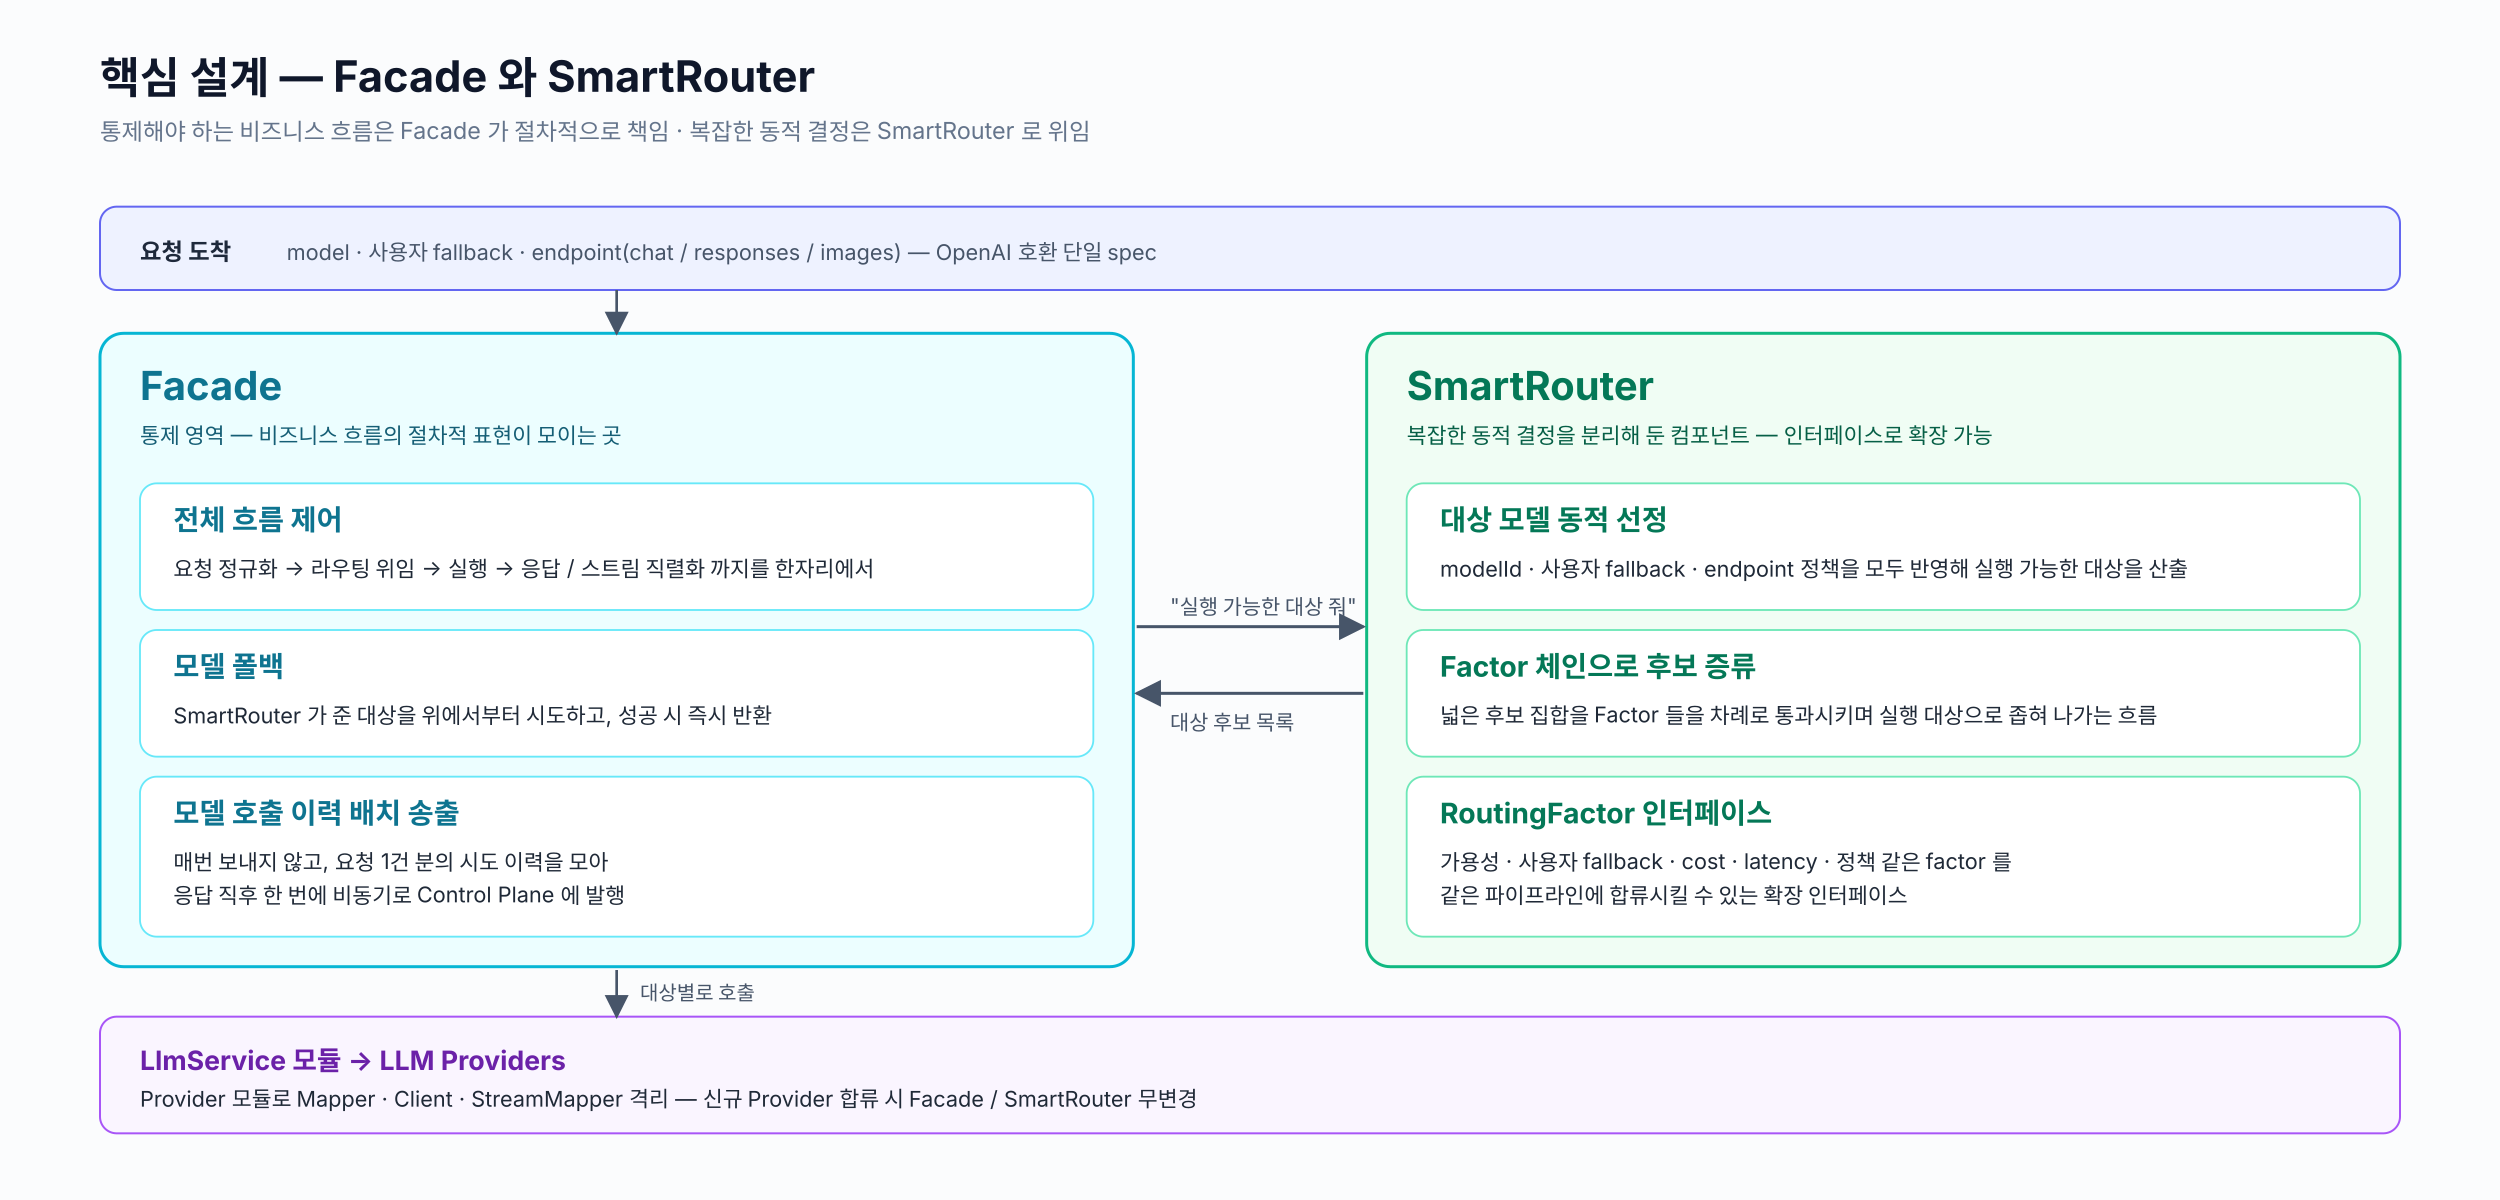
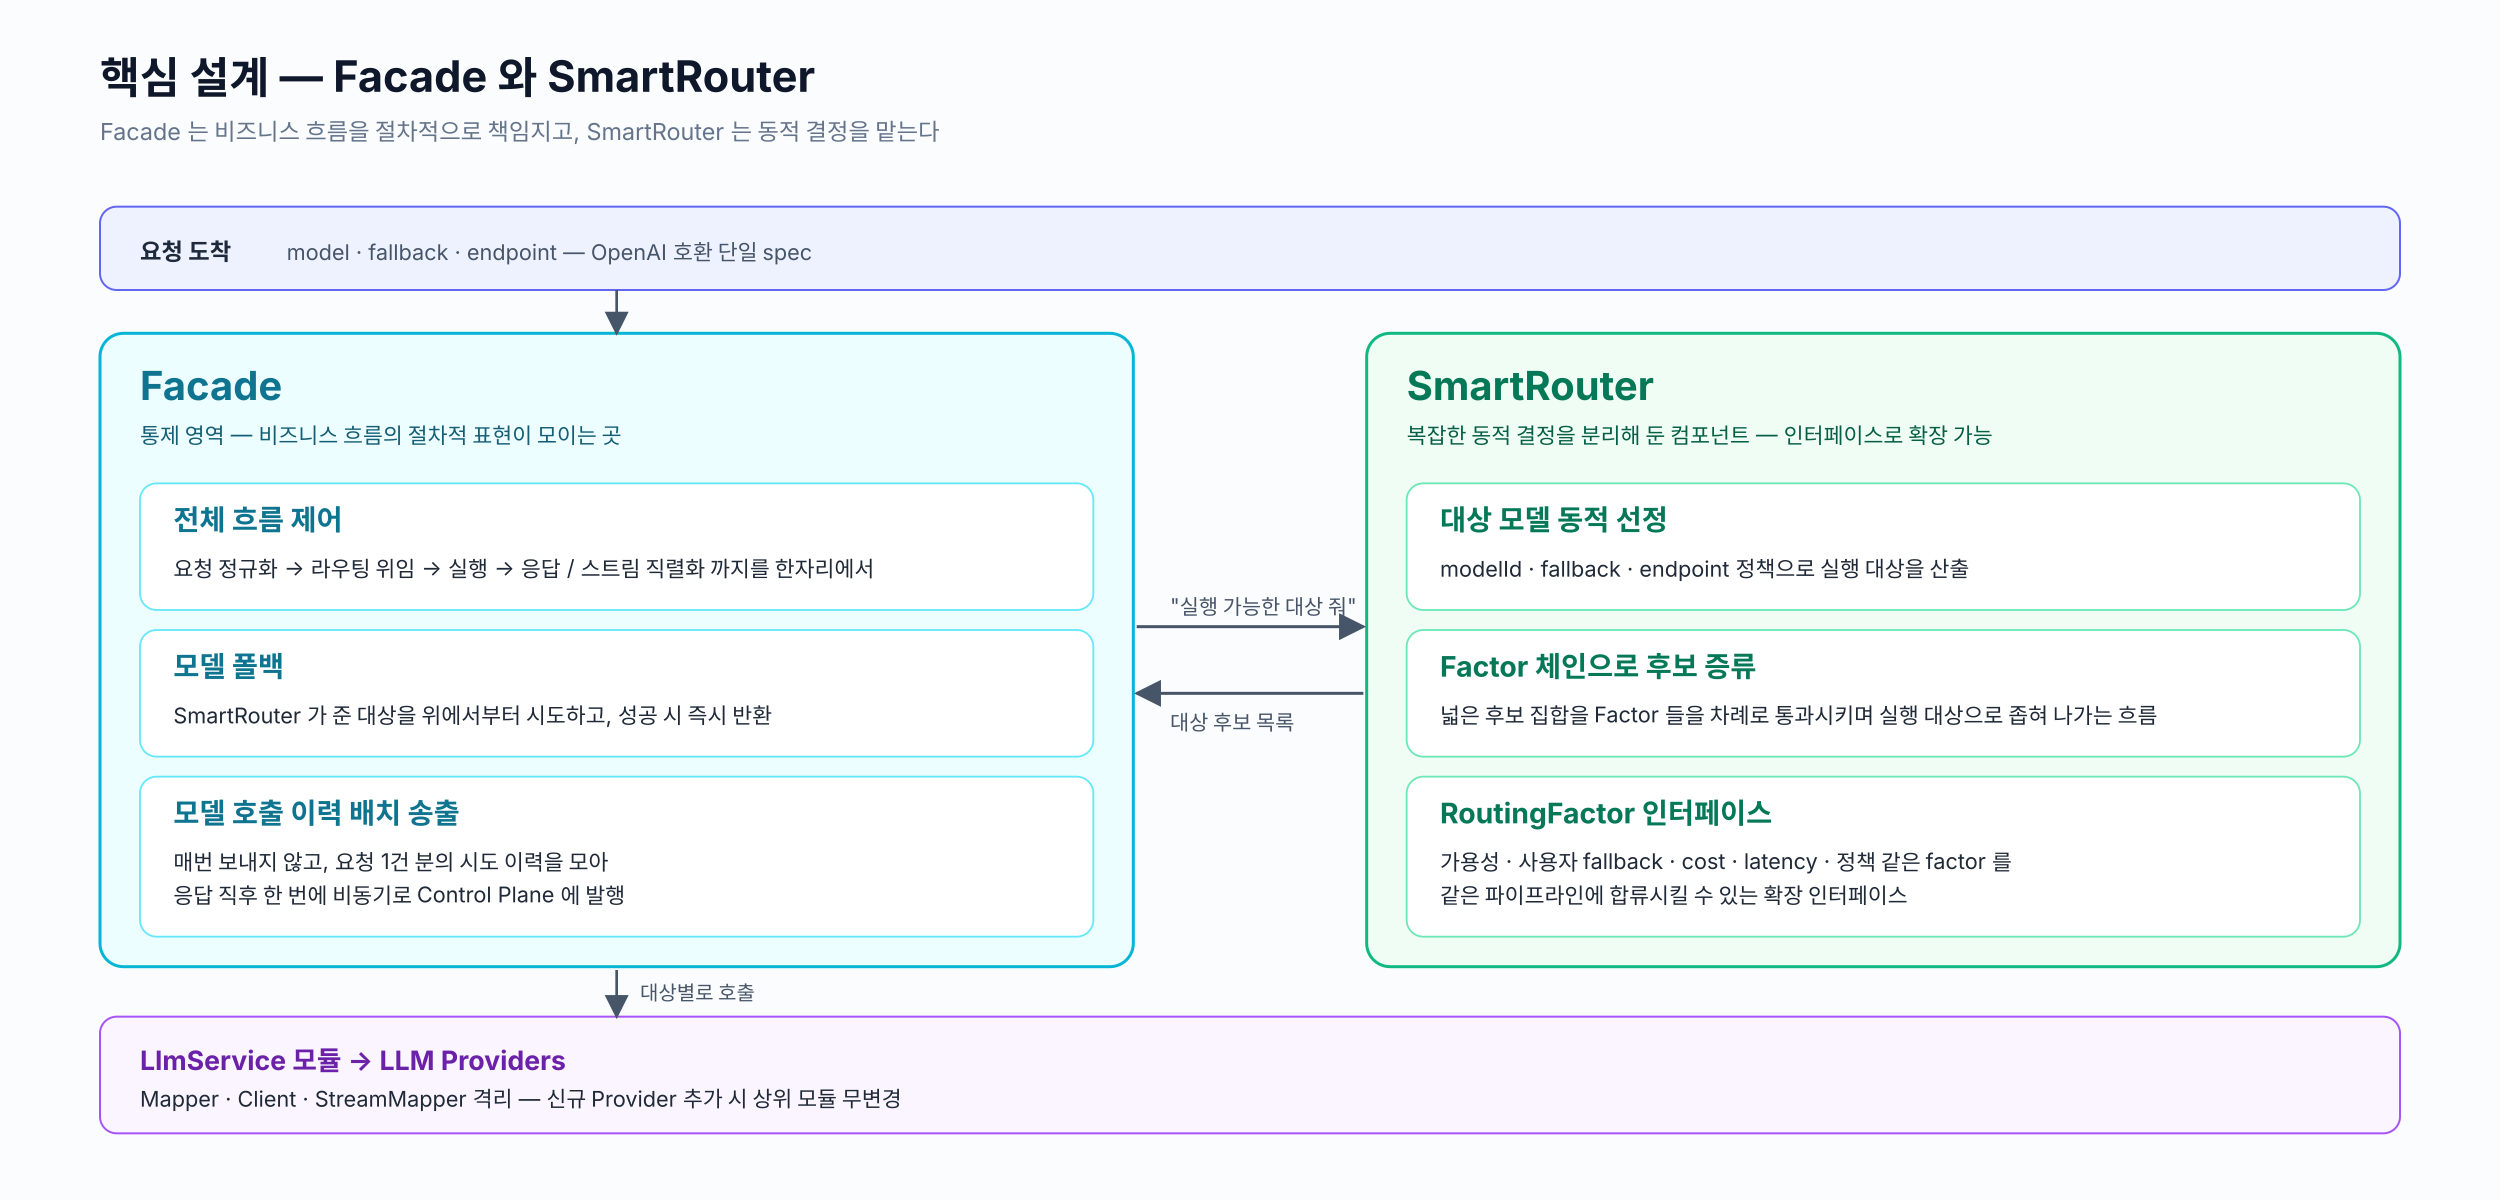
<svg xmlns="http://www.w3.org/2000/svg" viewBox="0 0 1500 720" font-family="system-ui, -apple-system, 'Apple SD Gothic Neo', 'Pretendard', sans-serif">
  <defs>
    <marker id="r-ar" viewBox="0 0 10 10" refX="9" refY="5" markerWidth="9" markerHeight="9" orient="auto-start-reverse">
      <path d="M0,0 L10,5 L0,10 z" fill="#475569" />
    </marker>
    <marker id="r-ar-rec" viewBox="0 0 10 10" refX="9" refY="5" markerWidth="9" markerHeight="9" orient="auto-start-reverse">
      <path d="M0,0 L10,5 L0,10 z" fill="#0ea5e9" />
    </marker>
  </defs>
  <rect width="1500" height="720" fill="#fbfcfd" />
  <text x="60" y="56" font-size="26" font-weight="700" fill="#0f172a">핵심 설계 — Facade 와 SmartRouter</text>
-   <text x="60" y="84" font-size="14" fill="#64748b">통제해야 하는 비즈니스 흐름은 Facade 가 절차적으로 책임 · 복잡한 동적 결정은 SmartRouter 로 위임</text>
+   <text x="60" y="84" font-size="14" fill="#64748b">Facade 는 비즈니스 흐름을 절차적으로 책임지고, SmartRouter 는 동적 결정을 맡는다</text>
  <g>
    <rect x="60" y="124" width="1380" height="50" rx="10" fill="#eef2ff" stroke="#6366f1" stroke-width="1.2" />
    <text x="84" y="156" font-size="14" font-weight="600" fill="#1e293b">요청 도착</text>
-     <text x="172" y="156" font-size="13" fill="#475569">model · 사용자 fallback · endpoint(chat / responses / images) — OpenAI 호환 단일 spec</text>
+     <text x="172" y="156" font-size="13" fill="#475569">model · fallback · endpoint — OpenAI 호환 단일 spec</text>
  </g>
  <g>
    <rect x="60" y="200" width="620" height="380" rx="14" fill="#ecfeff" stroke="#06b6d4" stroke-width="1.8" />
    <text x="84" y="240" font-size="24" font-weight="700" fill="#0e7490">Facade</text>
    <text x="84" y="266" font-size="13" fill="#155e75">통제 영역 — 비즈니스 흐름의 절차적 표현이 모이는 곳</text>
    <g>
      <rect x="84" y="290" width="572" height="76" rx="10" fill="#ffffff" stroke="#67e8f9" stroke-width="1.1" />
      <text x="104" y="318" font-size="17" font-weight="700" fill="#0e7490">전체 흐름 제어</text>
      <text x="104" y="346" font-size="13" fill="#1f2937">요청 정규화 → 라우팅 위임 → 실행 → 응답 / 스트림 직렬화 까지를 한자리에서</text>
    </g>
    <g>
      <rect x="84" y="378" width="572" height="76" rx="10" fill="#ffffff" stroke="#67e8f9" stroke-width="1.1" />
      <text x="104" y="406" font-size="17" font-weight="700" fill="#0e7490">모델 폴백</text>
      <text x="104" y="434" font-size="13" fill="#1f2937">SmartRouter 가 준 대상을 위에서부터 시도하고, 성공 시 즉시 반환</text>
    </g>
    <g>
      <rect x="84" y="466" width="572" height="96" rx="10" fill="#ffffff" stroke="#67e8f9" stroke-width="1.1" />
      <text x="104" y="494" font-size="17" font-weight="700" fill="#0e7490">모델 호출 이력 배치 송출</text>
      <text x="104" y="522" font-size="13" fill="#1f2937">매번 보내지 않고, 요청 1건 분의 시도 이력을 모아</text>
      <text x="104" y="542" font-size="13" fill="#1f2937">응답 직후 한 번에 비동기로 Control Plane 에 발행</text>
    </g>
  </g>
  <g>
    <rect x="820" y="200" width="620" height="380" rx="14" fill="#f0fdf4" stroke="#10b981" stroke-width="1.8" />
    <text x="844" y="240" font-size="24" font-weight="700" fill="#047857">SmartRouter</text>
    <text x="844" y="266" font-size="13" fill="#065f46">복잡한 동적 결정을 분리해 둔 컴포넌트 — 인터페이스로 확장 가능</text>
    <g>
      <rect x="844" y="290" width="572" height="76" rx="10" fill="#ffffff" stroke="#6ee7b7" stroke-width="1.1" />
      <text x="864" y="318" font-size="17" font-weight="700" fill="#047857">대상 모델 동적 선정</text>
-       <text x="864" y="346" font-size="13" fill="#1f2937">modelId · 사용자 fallback · endpoint 정책을 모두 반영해 실행 가능한 대상을 산출</text>
+       <text x="864" y="346" font-size="13" fill="#1f2937">modelId · fallback · endpoint 정책으로 실행 대상을 산출</text>
    </g>
    <g>
      <rect x="844" y="378" width="572" height="76" rx="10" fill="#ffffff" stroke="#6ee7b7" stroke-width="1.1" />
      <text x="864" y="406" font-size="17" font-weight="700" fill="#047857">Factor 체인으로 후보 증류</text>
      <text x="864" y="434" font-size="13" fill="#1f2937">넓은 후보 집합을 Factor 들을 차례로 통과시키며 실행 대상으로 좁혀 나가는 흐름</text>
    </g>
    <g>
      <rect x="844" y="466" width="572" height="96" rx="10" fill="#ffffff" stroke="#6ee7b7" stroke-width="1.1" />
      <text x="864" y="494" font-size="17" font-weight="700" fill="#047857">RoutingFactor 인터페이스</text>
      <text x="864" y="522" font-size="13" fill="#1f2937">가용성 · 사용자 fallback · cost · latency · 정책 같은 factor 를</text>
      <text x="864" y="542" font-size="13" fill="#1f2937">같은 파이프라인에 합류시킬 수 있는 확장 인터페이스</text>
    </g>
  </g>
  <line x1="682" y1="376" x2="818" y2="376" stroke="#475569" stroke-width="1.8" marker-end="url(#r-ar)" />
  <text x="702" y="368" font-size="12.5" fill="#475569">"실행 가능한 대상 줘"</text>
  <line x1="818" y1="416" x2="682" y2="416" stroke="#475569" stroke-width="1.8" marker-end="url(#r-ar)" />
  <text x="702" y="438" font-size="12.5" fill="#475569">대상 후보 목록</text>
  <line x1="370" y1="174" x2="370" y2="200" stroke="#475569" stroke-width="1.6" marker-end="url(#r-ar)" />
  <g>
    <rect x="60" y="610" width="1380" height="70" rx="10" fill="#faf5ff" stroke="#a855f7" stroke-width="1.2" />
    <text x="84" y="642" font-size="16" font-weight="700" fill="#6b21a8">LlmService 모듈 → LLM Providers</text>
-     <text x="84" y="664" font-size="13" fill="#1f2937">Provider 모듈로 Mapper · Client · StreamMapper 격리 — 신규 Provider 합류 시 Facade / SmartRouter 무변경</text>
+     <text x="84" y="664" font-size="13" fill="#1f2937">Mapper · Client · StreamMapper 격리 — 신규 Provider 추가 시 상위 모듈 무변경</text>
  </g>
  <line x1="370" y1="582" x2="370" y2="610" stroke="#475569" stroke-width="1.6" marker-end="url(#r-ar)" />
  <text x="384" y="600" font-size="12" fill="#475569">대상별로 호출</text>
</svg>
